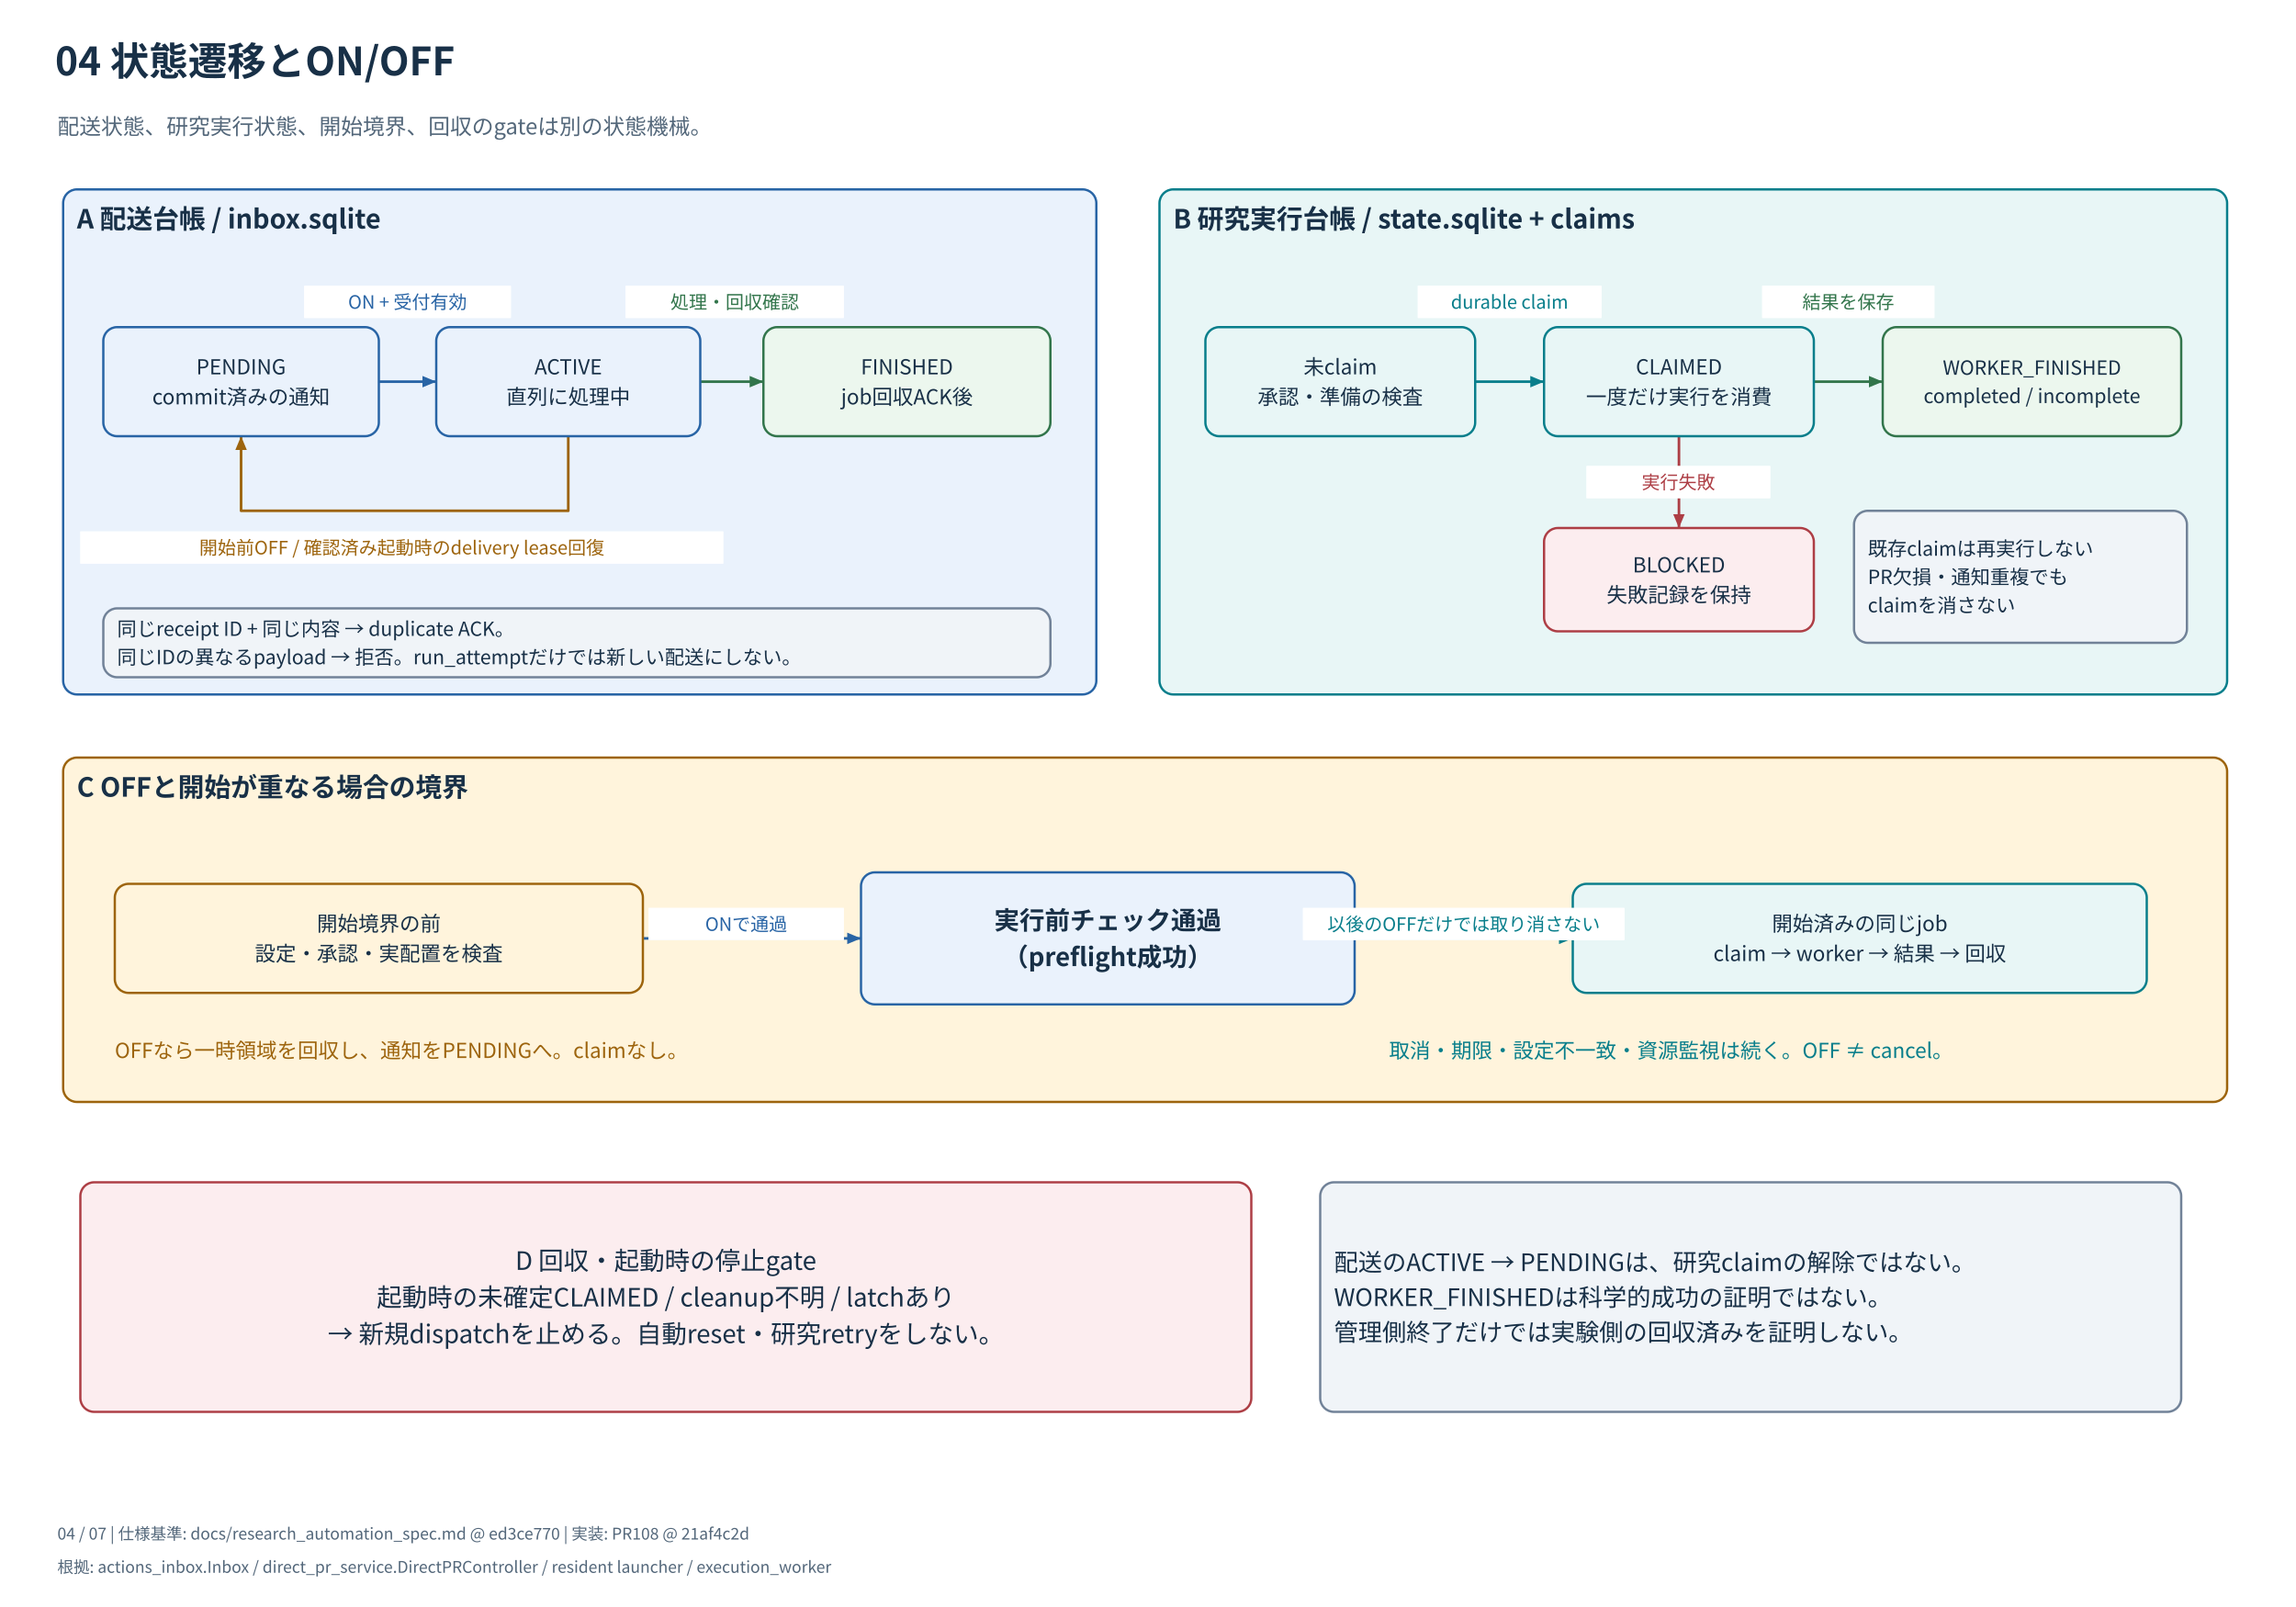
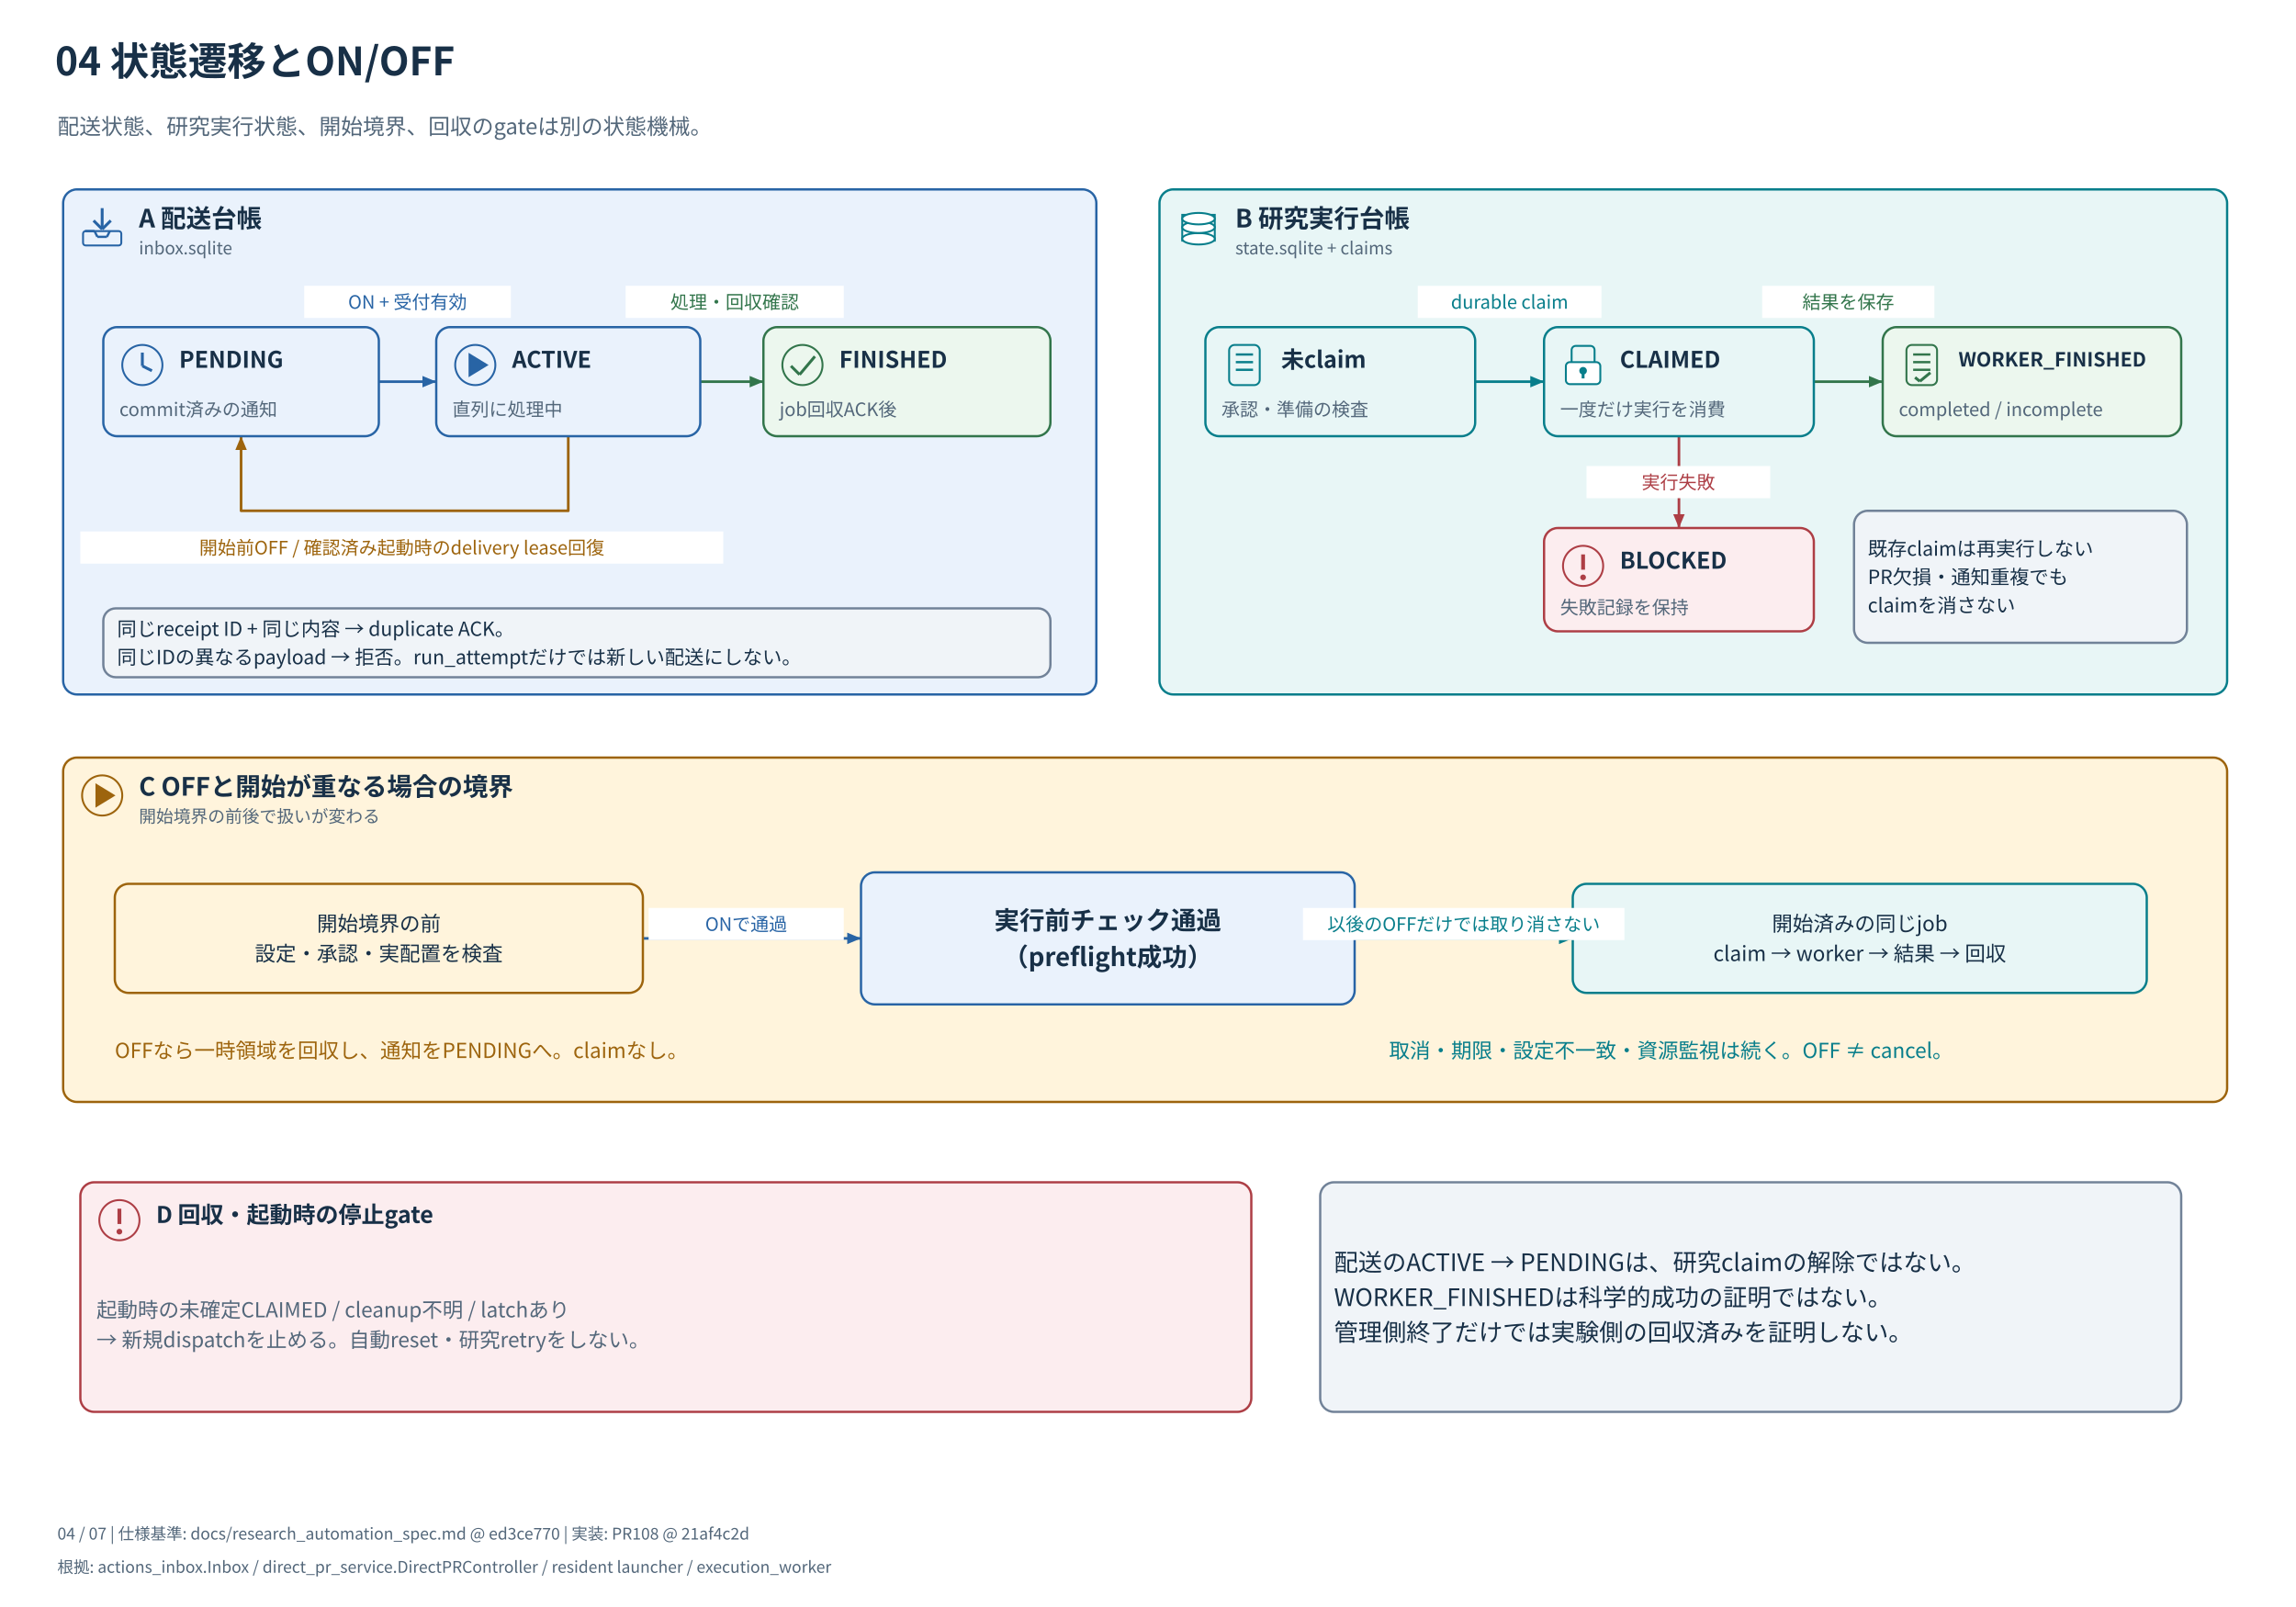
<svg xmlns="http://www.w3.org/2000/svg" width="2000" height="1400" viewBox="0 0 2000 1400" role="img">
  <rect x="0" y="0" width="2000" height="1400" fill="#FFFFFF" />
  <rect stroke-width="2" x="55.0" y="165.0" width="900.0" height="440.0" rx="12" fill="#EAF2FC" stroke="#2864A5" />
  <rect stroke-width="2" x="1010.0" y="165.0" width="930.0" height="440.0" rx="12" fill="#E8F6F6" stroke="#087E8B" />
  <rect stroke-width="2" x="55.0" y="660.0" width="1885.0" height="300.0" rx="12" fill="#FFF4DC" stroke="#9D640D" />
  <polyline points="330.0,332.5 380.0,332.5" fill="none" stroke="#2864A5" stroke-width="2.3" stroke-linejoin="round" />
  <polygon points="380.0,332.5 368.0,327.5 368.0,337.5" fill="#2864A5" />
  <polyline points="610.0,332.5 665.0,332.5" fill="none" stroke="#32754B" stroke-width="2.3" stroke-linejoin="round" />
  <polygon points="665.0,332.5 653.0,327.5 653.0,337.5" fill="#32754B" />
  <polyline points="495.0,380.0 495.0,445.0 210.0,445.0 210.0,380.0" fill="none" stroke="#9D640D" stroke-width="2.3" stroke-linejoin="round" />
  <polygon points="210.0,380.0 205.0,392.0 215.0,392.0" fill="#9D640D" />
  <polyline points="1285.0,332.5 1345.0,332.5" fill="none" stroke="#087E8B" stroke-width="2.3" stroke-linejoin="round" />
  <polygon points="1345.0,332.5 1333.0,327.5 1333.0,337.5" fill="#087E8B" />
  <polyline points="1580.0,332.5 1640.0,332.5" fill="none" stroke="#32754B" stroke-width="2.3" stroke-linejoin="round" />
  <polygon points="1640.0,332.5 1628.0,327.5 1628.0,337.5" fill="#32754B" />
  <polyline points="1462.5,380.0 1462.5,460.0" fill="none" stroke="#AD3E45" stroke-width="2.3" stroke-linejoin="round" />
  <polygon points="1462.5,460.0 1467.5,448.0 1457.5,448.0" fill="#AD3E45" />
  <polyline points="560.0,817.5 750.0,817.5" fill="none" stroke="#2864A5" stroke-width="2.3" stroke-linejoin="round" />
  <polygon points="750.0,817.5 738.0,812.5 738.0,822.5" fill="#2864A5" />
  <polyline points="1180.0,817.5 1370.0,817.5" fill="none" stroke="#087E8B" stroke-width="2.3" stroke-linejoin="round" />
  <polygon points="1370.0,817.5 1358.0,812.5 1358.0,822.5" fill="#087E8B" />
  <rect stroke-width="2" x="90.0" y="285.0" width="240.0" height="95.0" rx="12" fill="#EAF2FC" stroke="#2864A5" />
  <rect stroke-width="2" x="380.0" y="285.0" width="230.0" height="95.0" rx="12" fill="#EAF2FC" stroke="#2864A5" />
  <rect stroke-width="2" x="665.0" y="285.0" width="250.0" height="95.0" rx="12" fill="#ECF7EE" stroke="#32754B" />
  <rect stroke-width="2" x="265.0" y="249.0" width="180.0" height="28.0" rx="0" fill="#FFFFFF" stroke="none" />
  <rect stroke-width="2" x="545.0" y="249.0" width="190.0" height="28.0" rx="0" fill="#FFFFFF" stroke="none" />
  <rect stroke-width="2" x="70.0" y="463.0" width="560.0" height="28.0" rx="0" fill="#FFFFFF" stroke="none" />
-   <rect stroke-width="2" x="90.0" y="530.0" width="825.0" height="60.0" rx="12" fill="#F0F4F8" stroke="#718298" />
+   <rect stroke-width="2" x="90.0" y="530.0" width="825.0" height="60.0" rx="10.8" fill="#F0F4F8" stroke="#718298" />
  <rect stroke-width="2" x="1050.0" y="285.0" width="235.0" height="95.0" rx="12" fill="#E8F6F6" stroke="#087E8B" />
  <rect stroke-width="2" x="1345.0" y="285.0" width="235.0" height="95.0" rx="12" fill="#E8F6F6" stroke="#087E8B" />
  <rect stroke-width="2" x="1640.0" y="285.0" width="260.0" height="95.0" rx="12" fill="#ECF7EE" stroke="#32754B" />
  <rect stroke-width="2" x="1345.0" y="460.0" width="235.0" height="90.0" rx="12" fill="#FCEDEF" stroke="#AD3E45" />
  <rect stroke-width="2" x="1235.0" y="249.0" width="160.0" height="28.0" rx="0" fill="#FFFFFF" stroke="none" />
  <rect stroke-width="2" x="1535.0" y="249.0" width="150.0" height="28.0" rx="0" fill="#FFFFFF" stroke="none" />
  <rect stroke-width="2" x="1382.0" y="406.0" width="160.0" height="28.0" rx="0" fill="#FFFFFF" stroke="none" />
  <rect stroke-width="2" x="1615.0" y="445.0" width="290.0" height="115.0" rx="12" fill="#F0F4F8" stroke="#718298" />
  <rect stroke-width="2" x="100.0" y="770.0" width="460.0" height="95.0" rx="12" fill="#FFF4DC" stroke="#9D640D" />
  <rect stroke-width="2" x="750.0" y="760.0" width="430.0" height="115.0" rx="12" fill="#EAF2FC" stroke="#2864A5" />
  <rect stroke-width="2" x="1370.0" y="770.0" width="500.0" height="95.0" rx="12" fill="#E8F6F6" stroke="#087E8B" />
  <rect stroke-width="2" x="565.0" y="791.0" width="170.0" height="28.0" rx="0" fill="#FFFFFF" stroke="none" />
  <rect stroke-width="2" x="1135.0" y="791.0" width="280.0" height="28.0" rx="0" fill="#FFFFFF" stroke="none" />
  <rect stroke-width="2" x="70.0" y="1030.0" width="1020.0" height="200.0" rx="12" fill="#FCEDEF" stroke="#AD3E45" />
  <rect stroke-width="2" x="1150.0" y="1030.0" width="750.0" height="200.0" rx="12" fill="#F0F4F8" stroke="#718298" />
-   <text x="67.0" y="179.0" fill="#183047" font-family="Hiragino Sans, Noto Sans CJK JP, sans-serif" font-size="23" font-weight="600" dominant-baseline="text-before-edge" text-anchor="start">A  配送台帳 / inbox.sqlite</text>
-   <text x="1022.0" y="179.0" fill="#183047" font-family="Hiragino Sans, Noto Sans CJK JP, sans-serif" font-size="23" font-weight="600" dominant-baseline="text-before-edge" text-anchor="start">B  研究実行台帳 / state.sqlite + claims</text>
-   <text x="67.0" y="674.0" fill="#183047" font-family="Hiragino Sans, Noto Sans CJK JP, sans-serif" font-size="23" font-weight="600" dominant-baseline="text-before-edge" text-anchor="start">C  OFFと開始が重なる場合の境界</text>
+   <rect stroke-width="1.667" x="72.333" y="201.333" width="33.333" height="12.5" rx="2.25" fill="none" stroke="#2864A5" />
+   <rect stroke-width="1.667" x="74.0" y="200.333" width="8.333" height="2.0" rx="0" fill="#2864A5" stroke="none" />
+   <rect stroke-width="1.667" transform="rotate(63.43495 83.58333 203.8333)" x="80.788" y="202.833" width="5.59" height="2.0" rx="0" fill="#2864A5" stroke="none" />
+   <rect stroke-width="1.667" x="84.833" y="205.333" width="8.333" height="2.0" rx="0" fill="#2864A5" stroke="none" />
+   <rect stroke-width="1.667" transform="rotate(-63.43495 94.41667 203.8333)" x="91.622" y="202.833" width="5.59" height="2.0" rx="0" fill="#2864A5" stroke="none" />
+   <rect stroke-width="1.667" transform="rotate(90.0 89.0 190.0833)" x="80.25" y="188.833" width="17.5" height="2.5" rx="0" fill="#2864A5" stroke="none" />
+   <rect stroke-width="1.667" transform="rotate(45.0 85.25 195.9167)" x="79.947" y="194.667" width="10.607" height="2.5" rx="0" fill="#2864A5" stroke="none" />
+   <rect stroke-width="1.667" transform="rotate(-45.0 92.75 195.9167)" x="87.447" y="194.667" width="10.607" height="2.5" rx="0" fill="#2864A5" stroke="none" />
+   <rect stroke-width="1.667" x="1029.833" y="187.167" width="28.333" height="22.5" rx="0" fill="#FFFFFF" stroke="#087E8B" />
+   <ellipse stroke-width="1.667" cx="1044.0" cy="208.0" rx="14.167" ry="5.0" fill="#FFFFFF" stroke="#087E8B" />
+   <ellipse stroke-width="1.667" cx="1044.0" cy="198.0" rx="14.167" ry="5.0" fill="#FFFFFF" stroke="#087E8B" />
+   <ellipse stroke-width="1.667" cx="1044.0" cy="190.5" rx="14.167" ry="5.0" fill="#FFFFFF" stroke="#087E8B" />
+   <ellipse stroke-width="1.667" cx="89.0" cy="693.0" rx="17.5" ry="17.5" fill="none" stroke="#9D640D" />
+   <polygon stroke-width="1.667" points="84.0,683.833 99.0,693.0 84.0,702.167" fill="#9D640D" stroke="#9D640D" />
+   <ellipse stroke-width="1.667" cx="124.0" cy="318.0" rx="17.5" ry="17.5" fill="none" stroke="#2864A5" />
+   <rect stroke-width="1.667" transform="rotate(90.0 124.0 313.0)" x="118.167" y="311.75" width="11.667" height="2.5" rx="0" fill="#2864A5" stroke="none" />
+   <rect stroke-width="1.667" transform="rotate(26.56505 128.1667 320.9167)" x="123.508" y="319.667" width="9.317" height="2.5" rx="0" fill="#2864A5" stroke="none" />
+   <ellipse stroke-width="1.667" cx="414.0" cy="318.0" rx="17.5" ry="17.5" fill="none" stroke="#2864A5" />
+   <polygon stroke-width="1.667" points="409.0,308.833 424.0,318.0 409.0,327.167" fill="#2864A5" stroke="#2864A5" />
+   <ellipse stroke-width="1.667" cx="699.0" cy="318.0" rx="17.5" ry="17.5" fill="none" stroke="#32754B" />
+   <rect stroke-width="1.667" transform="rotate(45.0 692.75 322.5833)" x="687.447" y="321.333" width="10.607" height="2.5" rx="0" fill="#32754B" stroke="none" />
+   <rect stroke-width="1.667" transform="rotate(-49.89909 703.1667 318.4167)" x="692.817" y="317.167" width="20.7" height="2.5" rx="0" fill="#32754B" stroke="none" />
+   <rect stroke-width="1.667" x="1070.667" y="300.5" width="26.667" height="35.0" rx="4.8" fill="none" stroke="#087E8B" />
+   <rect stroke-width="1.667" x="1076.5" y="307.833" width="15.0" height="2.0" rx="0" fill="#087E8B" stroke="none" />
+   <rect stroke-width="1.667" x="1076.5" y="314.5" width="15.0" height="2.0" rx="0" fill="#087E8B" stroke="none" />
+   <rect stroke-width="1.667" x="1076.5" y="321.167" width="15.0" height="2.0" rx="0" fill="#087E8B" stroke="none" />
+   <rect stroke-width="1.667" x="1369.0" y="301.333" width="20.0" height="21.667" rx="3.6" fill="none" stroke="#087E8B" />
+   <rect stroke-width="1.667" x="1364.0" y="315.5" width="30.0" height="19.167" rx="3.45" fill="#FFFFFF" stroke="#087E8B" />
+   <ellipse stroke-width="1.667" cx="1379.0" cy="323.0" rx="2.5" ry="2.5" fill="#087E8B" stroke="#087E8B" />
+   <rect stroke-width="1.667" transform="rotate(90.0 1379.0 327.1667)" x="1376.5" y="325.917" width="5.0" height="2.5" rx="0" fill="#087E8B" stroke="none" />
+   <rect stroke-width="1.667" x="1660.667" y="300.5" width="26.667" height="35.0" rx="4.8" fill="none" stroke="#32754B" />
+   <rect stroke-width="1.667" x="1666.5" y="307.833" width="15.0" height="2.0" rx="0" fill="#32754B" stroke="none" />
+   <rect stroke-width="1.667" x="1666.5" y="314.5" width="15.0" height="2.0" rx="0" fill="#32754B" stroke="none" />
+   <rect stroke-width="1.667" x="1666.5" y="321.167" width="15.0" height="2.0" rx="0" fill="#32754B" stroke="none" />
+   <rect stroke-width="1.667" transform="rotate(38.65981 1670.25 330.5)" x="1667.582" y="329.25" width="5.336" height="2.5" rx="0" fill="#32754B" stroke="none" />
+   <rect stroke-width="1.667" transform="rotate(-39.28941 1676.917 328.4167)" x="1670.995" y="327.167" width="11.844" height="2.5" rx="0" fill="#32754B" stroke="none" />
+   <ellipse stroke-width="1.667" cx="1379.0" cy="493.0" rx="17.5" ry="17.5" fill="none" stroke="#AD3E45" />
+   <rect stroke-width="1.667" transform="rotate(90.0 1379.0 489.6667)" x="1372.333" y="488.0" width="13.333" height="3.333" rx="0" fill="#AD3E45" stroke="none" />
+   <ellipse stroke-width="1.667" cx="1379.0" cy="503.0" rx="1.667" ry="1.667" fill="#AD3E45" stroke="#AD3E45" />
+   <ellipse stroke-width="1.667" cx="104.0" cy="1063.0" rx="17.5" ry="17.5" fill="none" stroke="#AD3E45" />
+   <rect stroke-width="1.667" transform="rotate(90.0 104.0 1059.667)" x="97.333" y="1058.0" width="13.333" height="3.333" rx="0" fill="#AD3E45" stroke="none" />
+   <ellipse stroke-width="1.667" cx="104" cy="1073.0" rx="1.667" ry="1.667" fill="#AD3E45" stroke="#AD3E45" />
  <text x="48.0" y="36.0" fill="#183047" font-family="Hiragino Sans, Noto Sans CJK JP, sans-serif" font-size="34" font-weight="600" dominant-baseline="text-before-edge" text-anchor="start">04  状態遷移とON/OFF</text>
  <text x="50.0" y="100.5" fill="#53677A" font-family="Hiragino Sans, Noto Sans CJK JP, sans-serif" font-size="19" font-weight="400" dominant-baseline="text-before-edge" text-anchor="start">配送状態、研究実行状態、開始境界、回収のgateは別の状態機械。</text>
  <text x="50.0" y="1329.0" fill="#53677A" font-family="Hiragino Sans, Noto Sans CJK JP, sans-serif" font-size="14" font-weight="400" dominant-baseline="text-before-edge" text-anchor="start">04 / 07   |   仕様基準: docs/research_automation_spec.md @ ed3ce770   |   実装: PR108 @ 21af4c2d</text>
  <text x="50.0" y="1358.0" fill="#53677A" font-family="Hiragino Sans, Noto Sans CJK JP, sans-serif" font-size="14" font-weight="400" dominant-baseline="text-before-edge" text-anchor="start">根拠: actions_inbox.Inbox / direct_pr_service.DirectPRController / resident launcher / execution_worker</text>
-   <text x="210.0" y="310.45" fill="#183047" font-family="Hiragino Sans, Noto Sans CJK JP, sans-serif" font-size="18" font-weight="400" dominant-baseline="text-before-edge" text-anchor="middle">PENDING</text>
-   <text x="210.0" y="336.55" fill="#183047" font-family="Hiragino Sans, Noto Sans CJK JP, sans-serif" font-size="18" font-weight="400" dominant-baseline="text-before-edge" text-anchor="middle">commit済みの通知</text>
-   <text x="495.0" y="310.45" fill="#183047" font-family="Hiragino Sans, Noto Sans CJK JP, sans-serif" font-size="18" font-weight="400" dominant-baseline="text-before-edge" text-anchor="middle">ACTIVE</text>
-   <text x="495.0" y="336.55" fill="#183047" font-family="Hiragino Sans, Noto Sans CJK JP, sans-serif" font-size="18" font-weight="400" dominant-baseline="text-before-edge" text-anchor="middle">直列に処理中</text>
-   <text x="790.0" y="310.45" fill="#183047" font-family="Hiragino Sans, Noto Sans CJK JP, sans-serif" font-size="18" font-weight="400" dominant-baseline="text-before-edge" text-anchor="middle">FINISHED</text>
-   <text x="790.0" y="336.55" fill="#183047" font-family="Hiragino Sans, Noto Sans CJK JP, sans-serif" font-size="18" font-weight="400" dominant-baseline="text-before-edge" text-anchor="middle">job回収ACK後</text>
-   <rect x="265.0" y="249.0" width="180.0" height="28.0" fill="#FFFFFF" />
  <text x="355.0" y="255.0" fill="#2864A5" font-family="Hiragino Sans, Noto Sans CJK JP, sans-serif" font-size="16" font-weight="400" dominant-baseline="text-before-edge" text-anchor="middle">ON + 受付有効</text>
-   <rect x="545.0" y="249.0" width="190.0" height="28.0" fill="#FFFFFF" />
  <text x="640.0" y="255.0" fill="#32754B" font-family="Hiragino Sans, Noto Sans CJK JP, sans-serif" font-size="16" font-weight="400" dominant-baseline="text-before-edge" text-anchor="middle">処理・回収確認</text>
-   <rect x="70.0" y="463.0" width="560.0" height="28.0" fill="#FFFFFF" />
  <text x="350.0" y="469.0" fill="#9D640D" font-family="Hiragino Sans, Noto Sans CJK JP, sans-serif" font-size="16" font-weight="400" dominant-baseline="text-before-edge" text-anchor="middle">開始前OFF / 確認済み起動時のdelivery lease回復</text>
  <text x="102.0" y="539.175" fill="#183047" font-family="Hiragino Sans, Noto Sans CJK JP, sans-serif" font-size="17" font-weight="400" dominant-baseline="text-before-edge" text-anchor="start">同じreceipt ID + 同じ内容 → duplicate ACK。</text>
  <text x="102.0" y="563.825" fill="#183047" font-family="Hiragino Sans, Noto Sans CJK JP, sans-serif" font-size="17" font-weight="400" dominant-baseline="text-before-edge" text-anchor="start">同じIDの異なるpayload → 拒否。run_attemptだけでは新しい配送にしない。</text>
-   <text x="1167.5" y="310.45" fill="#183047" font-family="Hiragino Sans, Noto Sans CJK JP, sans-serif" font-size="18" font-weight="400" dominant-baseline="text-before-edge" text-anchor="middle">未claim</text>
-   <text x="1167.5" y="336.55" fill="#183047" font-family="Hiragino Sans, Noto Sans CJK JP, sans-serif" font-size="18" font-weight="400" dominant-baseline="text-before-edge" text-anchor="middle">承認・準備の検査</text>
-   <text x="1462.5" y="310.45" fill="#183047" font-family="Hiragino Sans, Noto Sans CJK JP, sans-serif" font-size="18" font-weight="400" dominant-baseline="text-before-edge" text-anchor="middle">CLAIMED</text>
-   <text x="1462.5" y="336.55" fill="#183047" font-family="Hiragino Sans, Noto Sans CJK JP, sans-serif" font-size="18" font-weight="400" dominant-baseline="text-before-edge" text-anchor="middle">一度だけ実行を消費</text>
-   <text x="1770.0" y="311.675" fill="#183047" font-family="Hiragino Sans, Noto Sans CJK JP, sans-serif" font-size="17" font-weight="400" dominant-baseline="text-before-edge" text-anchor="middle">WORKER_FINISHED</text>
-   <text x="1770.0" y="336.325" fill="#183047" font-family="Hiragino Sans, Noto Sans CJK JP, sans-serif" font-size="17" font-weight="400" dominant-baseline="text-before-edge" text-anchor="middle">completed / incomplete</text>
-   <text x="1462.5" y="482.95" fill="#183047" font-family="Hiragino Sans, Noto Sans CJK JP, sans-serif" font-size="18" font-weight="400" dominant-baseline="text-before-edge" text-anchor="middle">BLOCKED</text>
-   <text x="1462.5" y="509.05" fill="#183047" font-family="Hiragino Sans, Noto Sans CJK JP, sans-serif" font-size="18" font-weight="400" dominant-baseline="text-before-edge" text-anchor="middle">失敗記録を保持</text>
-   <rect x="1235.0" y="249.0" width="160.0" height="28.0" fill="#FFFFFF" />
  <text x="1315.0" y="255.0" fill="#087E8B" font-family="Hiragino Sans, Noto Sans CJK JP, sans-serif" font-size="16" font-weight="400" dominant-baseline="text-before-edge" text-anchor="middle">durable claim</text>
-   <rect x="1535.0" y="249.0" width="150.0" height="28.0" fill="#FFFFFF" />
  <text x="1610.0" y="255.0" fill="#32754B" font-family="Hiragino Sans, Noto Sans CJK JP, sans-serif" font-size="16" font-weight="400" dominant-baseline="text-before-edge" text-anchor="middle">結果を保存</text>
-   <rect x="1382.0" y="406.0" width="160.0" height="28.0" fill="#FFFFFF" />
  <text x="1462.0" y="412.0" fill="#AD3E45" font-family="Hiragino Sans, Noto Sans CJK JP, sans-serif" font-size="16" font-weight="400" dominant-baseline="text-before-edge" text-anchor="middle">実行失敗</text>
  <text x="1627.0" y="469.35" fill="#183047" font-family="Hiragino Sans, Noto Sans CJK JP, sans-serif" font-size="17" font-weight="400" dominant-baseline="text-before-edge" text-anchor="start">既存claimは再実行しない</text>
  <text x="1627.0" y="494.0" fill="#183047" font-family="Hiragino Sans, Noto Sans CJK JP, sans-serif" font-size="17" font-weight="400" dominant-baseline="text-before-edge" text-anchor="start">PR欠損・通知重複でも</text>
  <text x="1627.0" y="518.65" fill="#183047" font-family="Hiragino Sans, Noto Sans CJK JP, sans-serif" font-size="17" font-weight="400" dominant-baseline="text-before-edge" text-anchor="start">claimを消さない</text>
  <text x="330.0" y="795.45" fill="#183047" font-family="Hiragino Sans, Noto Sans CJK JP, sans-serif" font-size="18" font-weight="400" dominant-baseline="text-before-edge" text-anchor="middle">開始境界の前</text>
  <text x="330.0" y="821.55" fill="#183047" font-family="Hiragino Sans, Noto Sans CJK JP, sans-serif" font-size="18" font-weight="400" dominant-baseline="text-before-edge" text-anchor="middle">設定・承認・実配置を検査</text>
  <text x="965.0" y="790.55" fill="#183047" font-family="Hiragino Sans, Noto Sans CJK JP, sans-serif" font-size="22" font-weight="600" dominant-baseline="text-before-edge" text-anchor="middle">実行前チェック通過</text>
  <text x="965.0" y="822.45" fill="#183047" font-family="Hiragino Sans, Noto Sans CJK JP, sans-serif" font-size="22" font-weight="600" dominant-baseline="text-before-edge" text-anchor="middle">（preflight成功）</text>
  <text x="1620.0" y="795.45" fill="#183047" font-family="Hiragino Sans, Noto Sans CJK JP, sans-serif" font-size="18" font-weight="400" dominant-baseline="text-before-edge" text-anchor="middle">開始済みの同じjob</text>
  <text x="1620.0" y="821.55" fill="#183047" font-family="Hiragino Sans, Noto Sans CJK JP, sans-serif" font-size="18" font-weight="400" dominant-baseline="text-before-edge" text-anchor="middle">claim → worker → 結果 → 回収</text>
-   <rect x="565.0" y="791.0" width="170.0" height="28.0" fill="#FFFFFF" />
  <text x="650.0" y="797.0" fill="#2864A5" font-family="Hiragino Sans, Noto Sans CJK JP, sans-serif" font-size="16" font-weight="400" dominant-baseline="text-before-edge" text-anchor="middle">ONで通過</text>
-   <rect x="1135.0" y="791.0" width="280.0" height="28.0" fill="#FFFFFF" />
  <text x="1275.0" y="797.0" fill="#087E8B" font-family="Hiragino Sans, Noto Sans CJK JP, sans-serif" font-size="16" font-weight="400" dominant-baseline="text-before-edge" text-anchor="middle">以後のOFFだけでは取り消さない</text>
  <text x="100.0" y="906.0" fill="#9D640D" font-family="Hiragino Sans, Noto Sans CJK JP, sans-serif" font-size="18" font-weight="400" dominant-baseline="text-before-edge" text-anchor="start">OFFなら一時領域を回収し、通知をPENDINGへ。claimなし。</text>
  <text x="1210.0" y="906.0" fill="#087E8B" font-family="Hiragino Sans, Noto Sans CJK JP, sans-serif" font-size="18" font-weight="400" dominant-baseline="text-before-edge" text-anchor="start">取消・期限・設定不一致・資源監視は続く。OFF ≠ cancel。</text>
-   <text x="580.0" y="1087.1" fill="#183047" font-family="Hiragino Sans, Noto Sans CJK JP, sans-serif" font-size="22" font-weight="400" dominant-baseline="text-before-edge" text-anchor="middle">D  回収・起動時の停止gate</text>
-   <text x="580.0" y="1119.0" fill="#183047" font-family="Hiragino Sans, Noto Sans CJK JP, sans-serif" font-size="22" font-weight="400" dominant-baseline="text-before-edge" text-anchor="middle">起動時の未確定CLAIMED / cleanup不明 / latchあり</text>
-   <text x="580.0" y="1150.9" fill="#183047" font-family="Hiragino Sans, Noto Sans CJK JP, sans-serif" font-size="22" font-weight="400" dominant-baseline="text-before-edge" text-anchor="middle">→ 新規dispatchを止める。自動reset・研究retryをしない。</text>
  <text x="1162.0" y="1089.05" fill="#183047" font-family="Hiragino Sans, Noto Sans CJK JP, sans-serif" font-size="21" font-weight="400" dominant-baseline="text-before-edge" text-anchor="start">配送のACTIVE → PENDINGは、研究claimの解除ではない。</text>
  <text x="1162.0" y="1119.5" fill="#183047" font-family="Hiragino Sans, Noto Sans CJK JP, sans-serif" font-size="21" font-weight="400" dominant-baseline="text-before-edge" text-anchor="start">WORKER_FINISHEDは科学的成功の証明ではない。</text>
  <text x="1162.0" y="1149.95" fill="#183047" font-family="Hiragino Sans, Noto Sans CJK JP, sans-serif" font-size="21" font-weight="400" dominant-baseline="text-before-edge" text-anchor="start">管理側終了だけでは実験側の回収済みを証明しない。</text>
+   <text x="121.0" y="179.0" fill="#183047" font-family="Hiragino Sans, Noto Sans CJK JP, sans-serif" font-size="22" font-weight="600" dominant-baseline="text-before-edge" text-anchor="start">A  配送台帳</text>
+   <text x="121.0" y="208.5" fill="#53677A" font-family="Hiragino Sans, Noto Sans CJK JP, sans-serif" font-size="15" font-weight="400" dominant-baseline="text-before-edge" text-anchor="start">inbox.sqlite</text>
+   <text x="1076.0" y="179.0" fill="#183047" font-family="Hiragino Sans, Noto Sans CJK JP, sans-serif" font-size="22" font-weight="600" dominant-baseline="text-before-edge" text-anchor="start">B  研究実行台帳</text>
+   <text x="1076.0" y="208.5" fill="#53677A" font-family="Hiragino Sans, Noto Sans CJK JP, sans-serif" font-size="15" font-weight="400" dominant-baseline="text-before-edge" text-anchor="start">state.sqlite + claims</text>
+   <text x="121.0" y="674.0" fill="#183047" font-family="Hiragino Sans, Noto Sans CJK JP, sans-serif" font-size="22" font-weight="600" dominant-baseline="text-before-edge" text-anchor="start">C  OFFと開始が重なる場合の境界</text>
+   <text x="121.0" y="703.5" fill="#53677A" font-family="Hiragino Sans, Noto Sans CJK JP, sans-serif" font-size="15" font-weight="400" dominant-baseline="text-before-edge" text-anchor="start">開始境界の前後で扱いが変わる</text>
+   <text x="156.0" y="303.0" fill="#183047" font-family="Hiragino Sans, Noto Sans CJK JP, sans-serif" font-size="20" font-weight="600" dominant-baseline="text-before-edge" text-anchor="start">PENDING</text>
+   <text x="104.0" y="348.5" fill="#53677A" font-family="Hiragino Sans, Noto Sans CJK JP, sans-serif" font-size="16" font-weight="400" dominant-baseline="text-before-edge" text-anchor="start">commit済みの通知</text>
+   <text x="446.0" y="303.0" fill="#183047" font-family="Hiragino Sans, Noto Sans CJK JP, sans-serif" font-size="20" font-weight="600" dominant-baseline="text-before-edge" text-anchor="start">ACTIVE</text>
+   <text x="394.0" y="348.5" fill="#53677A" font-family="Hiragino Sans, Noto Sans CJK JP, sans-serif" font-size="16" font-weight="400" dominant-baseline="text-before-edge" text-anchor="start">直列に処理中</text>
+   <text x="731.0" y="303.0" fill="#183047" font-family="Hiragino Sans, Noto Sans CJK JP, sans-serif" font-size="20" font-weight="600" dominant-baseline="text-before-edge" text-anchor="start">FINISHED</text>
+   <text x="679.0" y="348.5" fill="#53677A" font-family="Hiragino Sans, Noto Sans CJK JP, sans-serif" font-size="16" font-weight="400" dominant-baseline="text-before-edge" text-anchor="start">job回収ACK後</text>
+   <text x="1116.0" y="303.0" fill="#183047" font-family="Hiragino Sans, Noto Sans CJK JP, sans-serif" font-size="20" font-weight="600" dominant-baseline="text-before-edge" text-anchor="start">未claim</text>
+   <text x="1064.0" y="348.5" fill="#53677A" font-family="Hiragino Sans, Noto Sans CJK JP, sans-serif" font-size="16" font-weight="400" dominant-baseline="text-before-edge" text-anchor="start">承認・準備の検査</text>
+   <text x="1411.0" y="303.0" fill="#183047" font-family="Hiragino Sans, Noto Sans CJK JP, sans-serif" font-size="20" font-weight="600" dominant-baseline="text-before-edge" text-anchor="start">CLAIMED</text>
+   <text x="1359.0" y="348.5" fill="#53677A" font-family="Hiragino Sans, Noto Sans CJK JP, sans-serif" font-size="16" font-weight="400" dominant-baseline="text-before-edge" text-anchor="start">一度だけ実行を消費</text>
+   <text x="1706.0" y="304.5" fill="#183047" font-family="Hiragino Sans, Noto Sans CJK JP, sans-serif" font-size="17" font-weight="600" dominant-baseline="text-before-edge" text-anchor="start">WORKER_FINISHED</text>
+   <text x="1654.0" y="348.5" fill="#53677A" font-family="Hiragino Sans, Noto Sans CJK JP, sans-serif" font-size="16" font-weight="400" dominant-baseline="text-before-edge" text-anchor="start">completed / incomplete</text>
+   <text x="1411.0" y="478.0" fill="#183047" font-family="Hiragino Sans, Noto Sans CJK JP, sans-serif" font-size="20" font-weight="600" dominant-baseline="text-before-edge" text-anchor="start">BLOCKED</text>
+   <text x="1359.0" y="521.0" fill="#53677A" font-family="Hiragino Sans, Noto Sans CJK JP, sans-serif" font-size="16" font-weight="400" dominant-baseline="text-before-edge" text-anchor="start">失敗記録を保持</text>
+   <text x="136.0" y="1048.0" fill="#183047" font-family="Hiragino Sans, Noto Sans CJK JP, sans-serif" font-size="20" font-weight="600" dominant-baseline="text-before-edge" text-anchor="start">D  回収・起動時の停止gate</text>
+   <text x="84.0" y="1131.95" fill="#53677A" font-family="Hiragino Sans, Noto Sans CJK JP, sans-serif" font-size="18" font-weight="400" dominant-baseline="text-before-edge" text-anchor="start">起動時の未確定CLAIMED / cleanup不明 / latchあり</text>
+   <text x="84.0" y="1158.05" fill="#53677A" font-family="Hiragino Sans, Noto Sans CJK JP, sans-serif" font-size="18" font-weight="400" dominant-baseline="text-before-edge" text-anchor="start">→ 新規dispatchを止める。自動reset・研究retryをしない。</text>
</svg>
